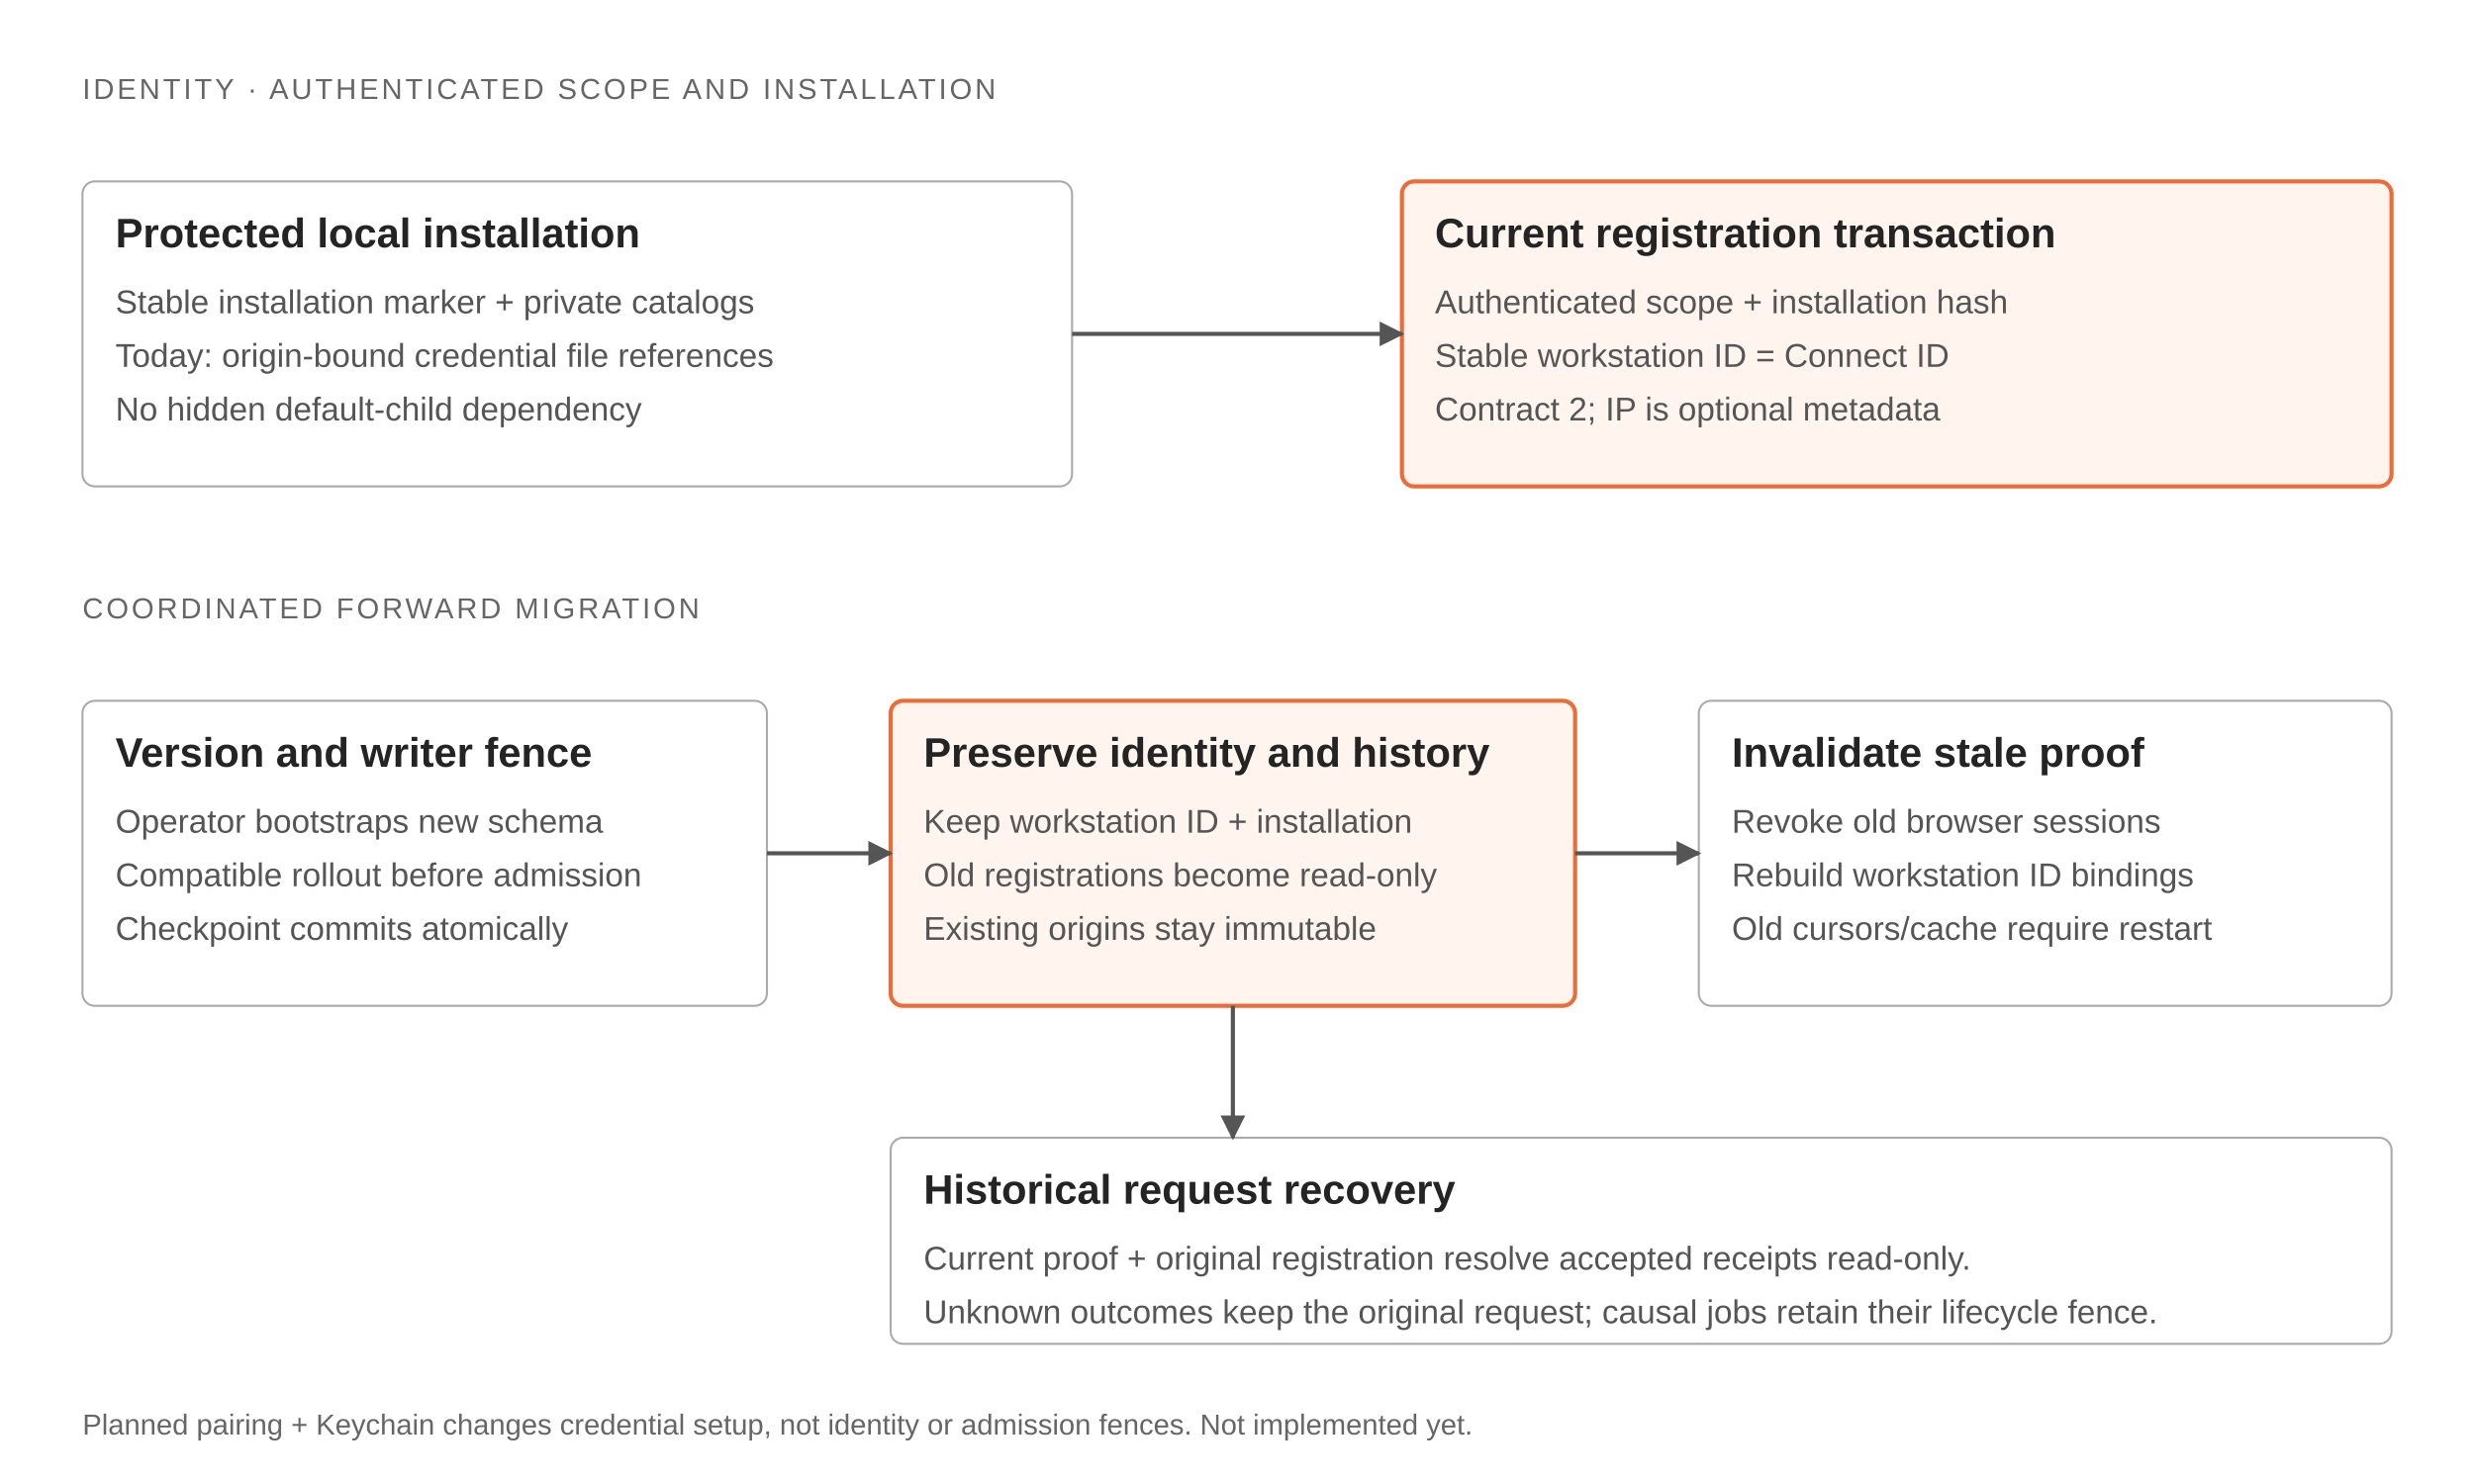
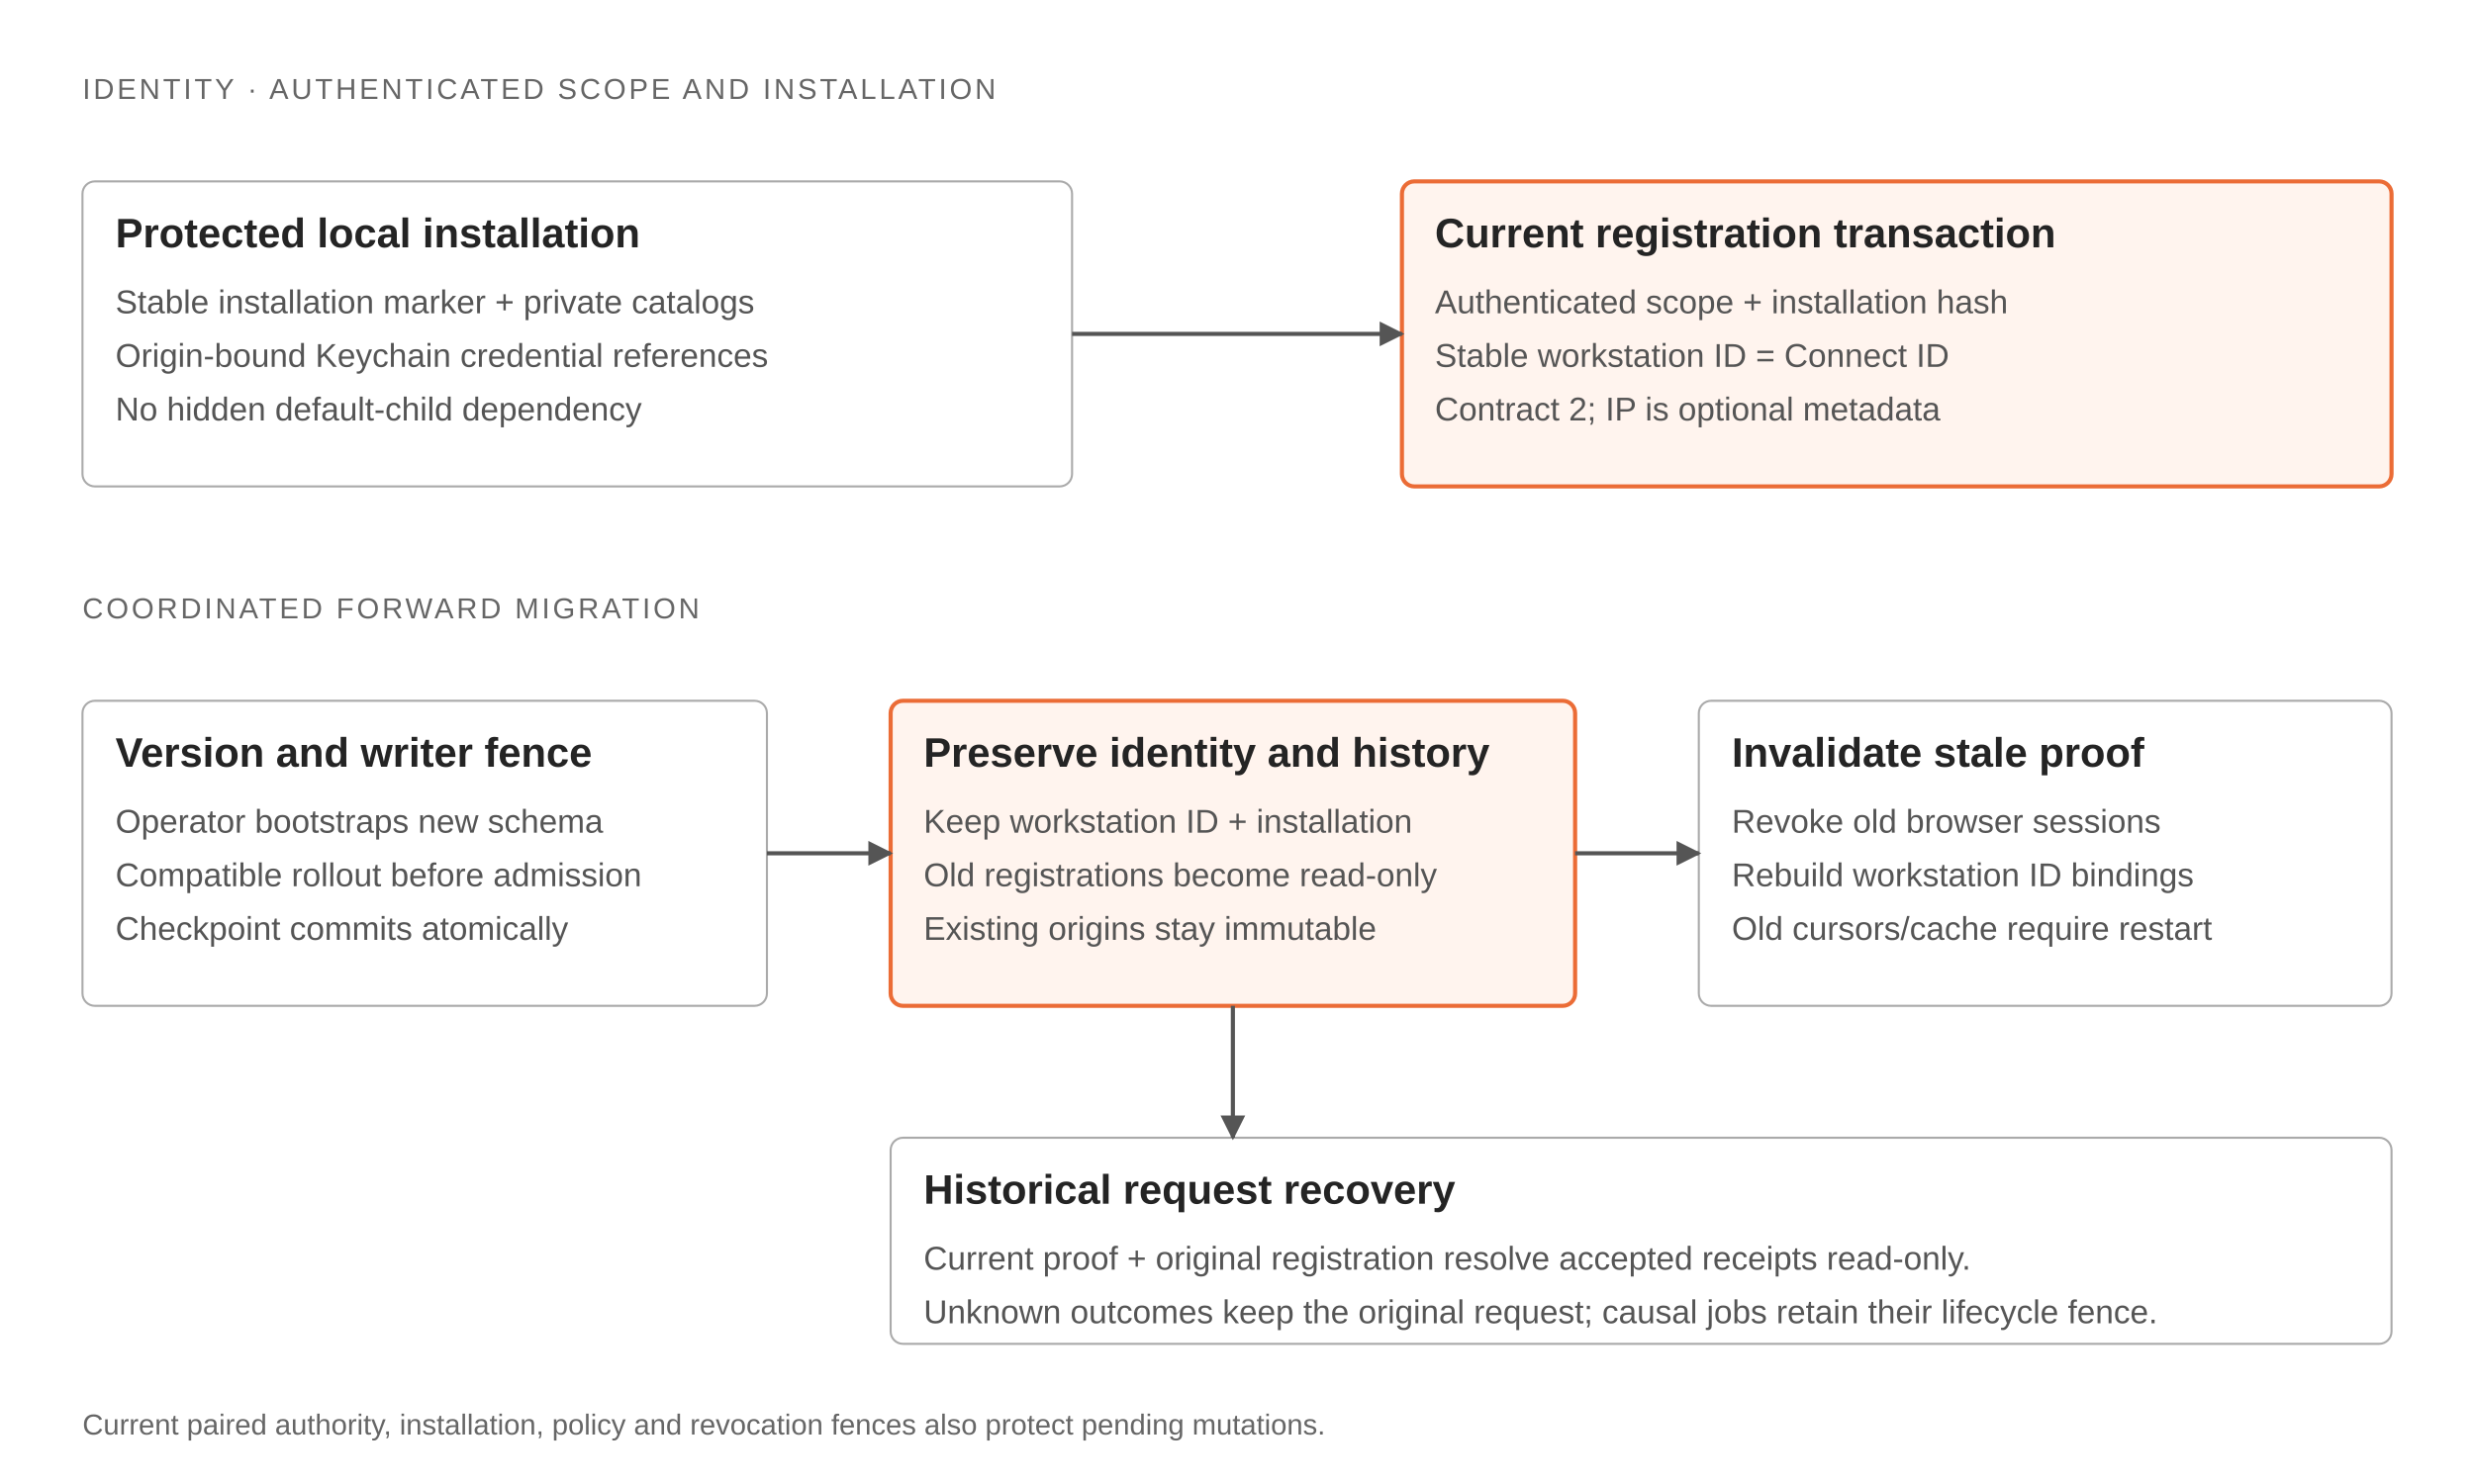
<svg xmlns="http://www.w3.org/2000/svg" viewBox="0 0 1200 720" role="img" aria-labelledby="connect-registry-title connect-registry-desc">
  <style>text{font-family:Geist,Arial,sans-serif;fill:#242424}.zone{font-size:14px;letter-spacing:1.4px;fill:#666}.label{font-size:20px;font-weight:600}.note{font-size:16px;fill:#555}.small{font-size:14px;fill:#666}.node{fill:#fff;stroke:#aaa;stroke-width:1}.focus{fill:#fff4ee;stroke:#eb6c36;stroke-width:2}.wire{fill:none;stroke:#555;stroke-width:2;marker-end:url(#arrow)}.lane{fill:#fafafa;stroke:#ddd;stroke-width:1}</style>
  <defs>
    <marker id="arrow" viewBox="0 0 10 10" refX="9" refY="5" markerWidth="6" markerHeight="6" orient="auto">
      <path d="M 0 0 L 10 5 L 0 10 z" fill="#555" />
    </marker>
  </defs>
  <rect width="1200" height="720" fill="#fff" />
  <text x="40" y="48" class="zone">IDENTITY · AUTHENTICATED SCOPE AND INSTALLATION</text>
  <rect x="40" y="88" width="480" height="148" rx="6" class="node" />
  <text x="56" y="120" class="label">Protected local installation</text>
  <text x="56" y="152" class="note">Stable installation marker + private catalogs</text>
-   <text x="56" y="178" class="note">Today: origin-bound credential file references</text>
+   <text x="56" y="178" class="note">Origin-bound Keychain credential references</text>
  <text x="56" y="204" class="note">No hidden default-child dependency</text>
  <rect x="680" y="88" width="480" height="148" rx="6" class="focus" />
  <text x="696" y="120" class="label">Current registration transaction</text>
  <text x="696" y="152" class="note">Authenticated scope + installation hash</text>
  <text x="696" y="178" class="note">Stable workstation ID = Connect ID</text>
  <text x="696" y="204" class="note">Contract 2; IP is optional metadata</text>
  <path d="M 520 162 H 680" class="wire" />
  <text x="40" y="300" class="zone">COORDINATED FORWARD MIGRATION</text>
  <rect x="40" y="340" width="332" height="148" rx="6" class="node" />
  <text x="56" y="372" class="label">Version and writer fence</text>
  <text x="56" y="404" class="note">Operator bootstraps new schema</text>
  <text x="56" y="430" class="note">Compatible rollout before admission</text>
  <text x="56" y="456" class="note">Checkpoint commits atomically</text>
  <rect x="432" y="340" width="332" height="148" rx="6" class="focus" />
  <text x="448" y="372" class="label">Preserve identity and history</text>
  <text x="448" y="404" class="note">Keep workstation ID + installation</text>
  <text x="448" y="430" class="note">Old registrations become read-only</text>
  <text x="448" y="456" class="note">Existing origins stay immutable</text>
  <rect x="824" y="340" width="336" height="148" rx="6" class="node" />
  <text x="840" y="372" class="label">Invalidate stale proof</text>
  <text x="840" y="404" class="note">Revoke old browser sessions</text>
  <text x="840" y="430" class="note">Rebuild workstation ID bindings</text>
  <text x="840" y="456" class="note">Old cursors/cache require restart</text>
  <path d="M 372 414 H 432" class="wire" />
  <path d="M 764 414 H 824" class="wire" />
  <rect x="432" y="552" width="728" height="100" rx="6" class="node" />
  <text x="448" y="584" class="label">Historical request recovery</text>
  <text x="448" y="616" class="note">Current proof + original registration resolve accepted receipts read-only.</text>
  <text x="448" y="642" class="note">Unknown outcomes keep the original request; causal jobs retain their lifecycle fence.</text>
  <path d="M 598 488 V 552" class="wire" />
-   <text x="40" y="696" class="small">Planned pairing + Keychain changes credential setup, not identity or admission fences. Not implemented yet.</text>
+   <text x="40" y="696" class="small">Current paired authority, installation, policy and revocation fences also protect pending mutations.</text>
</svg>
